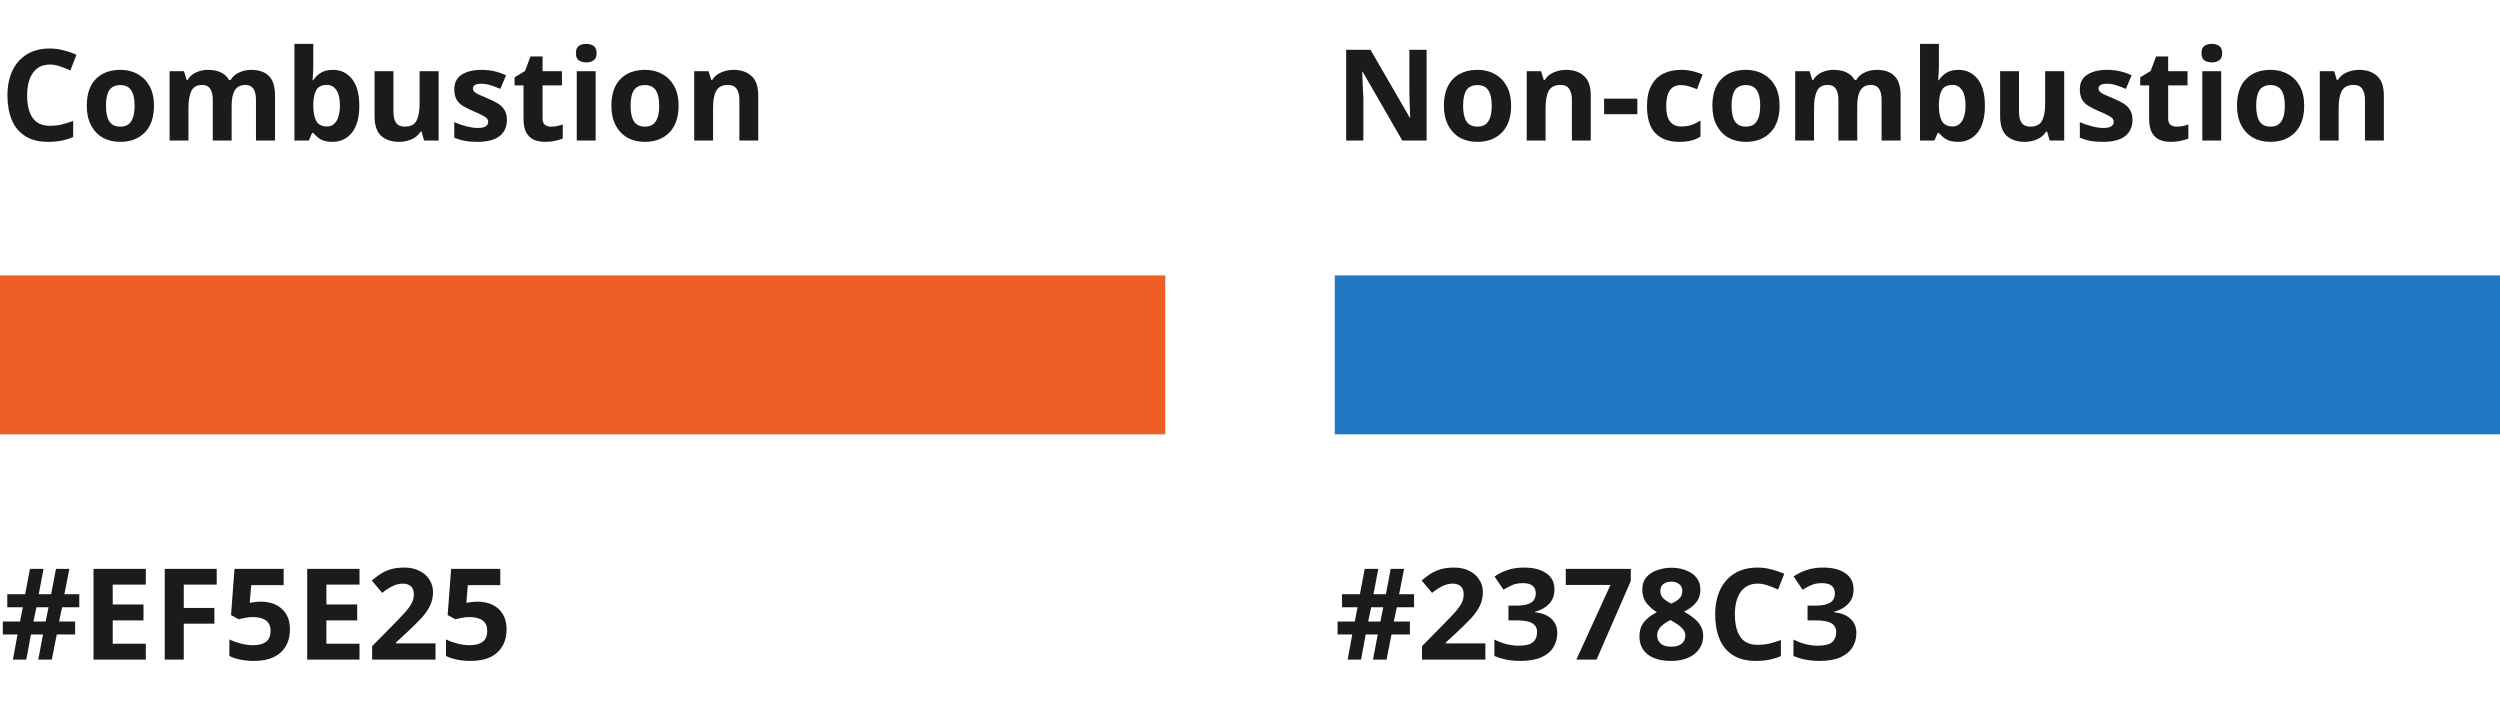
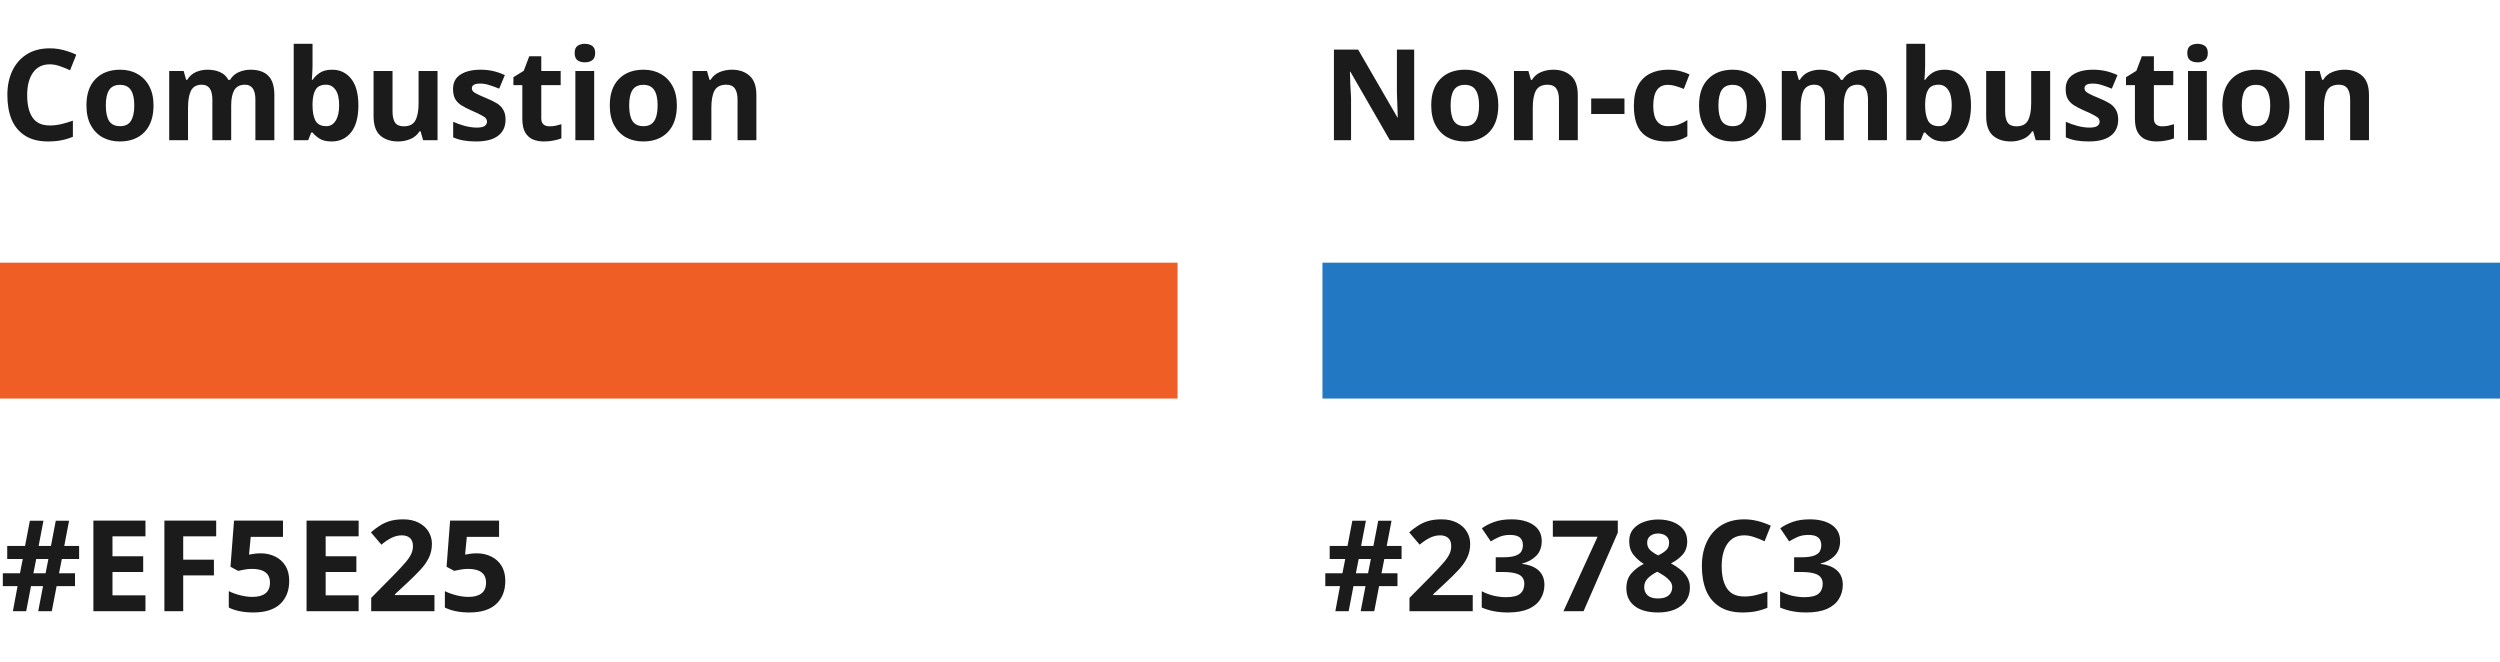
- <svg xmlns="http://www.w3.org/2000/svg" width="236" height="67" viewBox="0 0 236 67" fill="none">
-   <text fill="#1B1B1B" xml:space="preserve" style="white-space: pre" font-family="Source Sans Pro" font-size="12" font-weight="600" letter-spacing="0em">
-     <tspan x="0" y="13.266">Combustion</tspan>
+ <svg xmlns="http://www.w3.org/2000/svg" width="276" height="73" viewBox="0 0 276 73" fill="none">
+   <text fill="#1B1B1B" xml:space="preserve" style="white-space: pre" font-family="Source Sans Pro" font-size="14" font-weight="600" letter-spacing="0em">
+     <tspan x="0" y="15.477">Combustion</tspan>
  </text>
-   <text fill="#1B1B1B" xml:space="preserve" style="white-space: pre" font-family="Source Sans Pro" font-size="12" font-weight="600" letter-spacing="0em">
-     <tspan x="126" y="13.266">Non-combustion</tspan>
+   <text fill="#1B1B1B" xml:space="preserve" style="white-space: pre" font-family="Source Sans Pro" font-size="14" font-weight="600" letter-spacing="0em">
+     <tspan x="146" y="15.477">Non-combustion</tspan>
  </text>
-   <rect width="110" height="15" transform="matrix(-1 6.56737e-08 1.16374e-07 1 236 26)" fill="#2378C3" />
-   <rect width="110" height="15" transform="matrix(-1 6.56737e-08 1.16374e-07 1 110 26)" fill="#EF5E25" />
-   <text fill="#1B1B1B" xml:space="preserve" style="white-space: pre" font-family="Source Sans Pro" font-size="12" font-weight="600" letter-spacing="0em">
-     <tspan x="0" y="62.266">#EF5E25</tspan>
+   <rect width="130" height="15" transform="matrix(-1 6.56737e-08 1.16374e-07 1 276 29)" fill="#2378C3" />
+   <rect width="130" height="15" transform="matrix(-1 6.56737e-08 1.16374e-07 1 130 29)" fill="#EF5E25" />
+   <text fill="#1B1B1B" xml:space="preserve" style="white-space: pre" font-family="Source Sans Pro" font-size="14" font-weight="600" letter-spacing="0em">
+     <tspan x="0" y="67.477">#EF5E25</tspan>
  </text>
-   <text fill="#1B1B1B" xml:space="preserve" style="white-space: pre" font-family="Source Sans Pro" font-size="12" font-weight="600" letter-spacing="0em">
-     <tspan x="126" y="62.266">#2378C3</tspan>
+   <text fill="#1B1B1B" xml:space="preserve" style="white-space: pre" font-family="Source Sans Pro" font-size="14" font-weight="600" letter-spacing="0em">
+     <tspan x="146" y="67.477">#2378C3</tspan>
  </text>
</svg>
